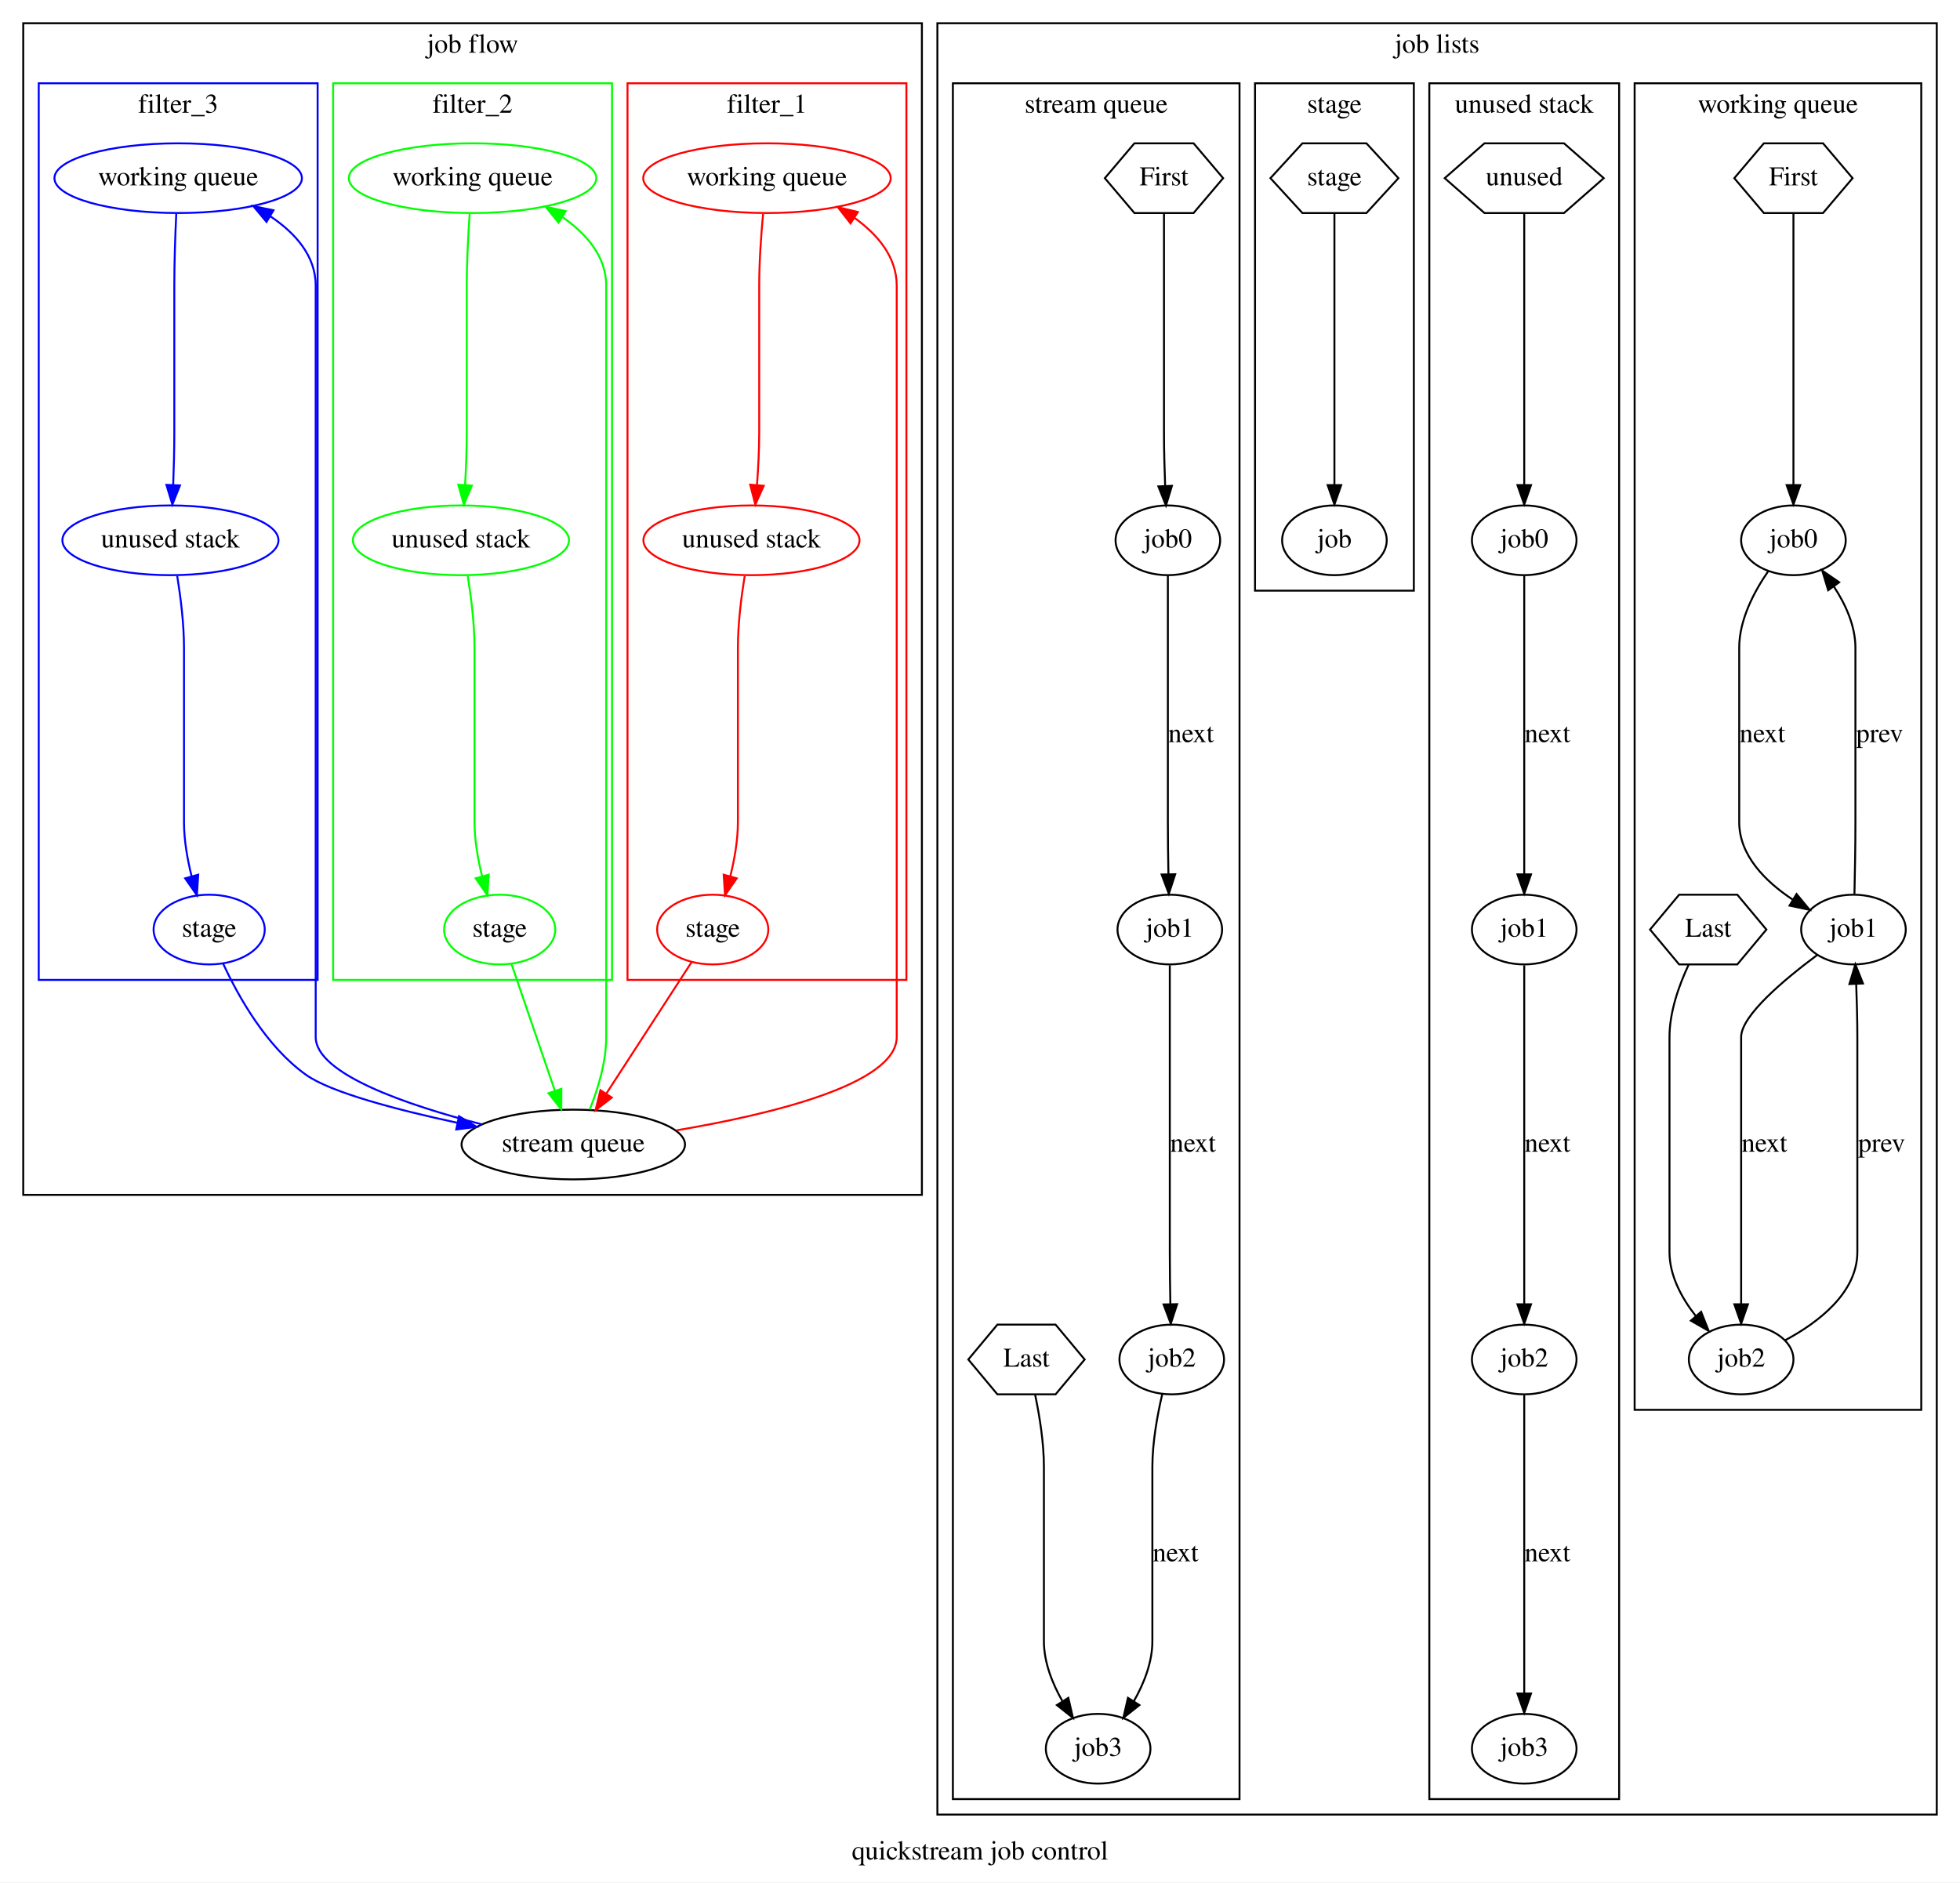
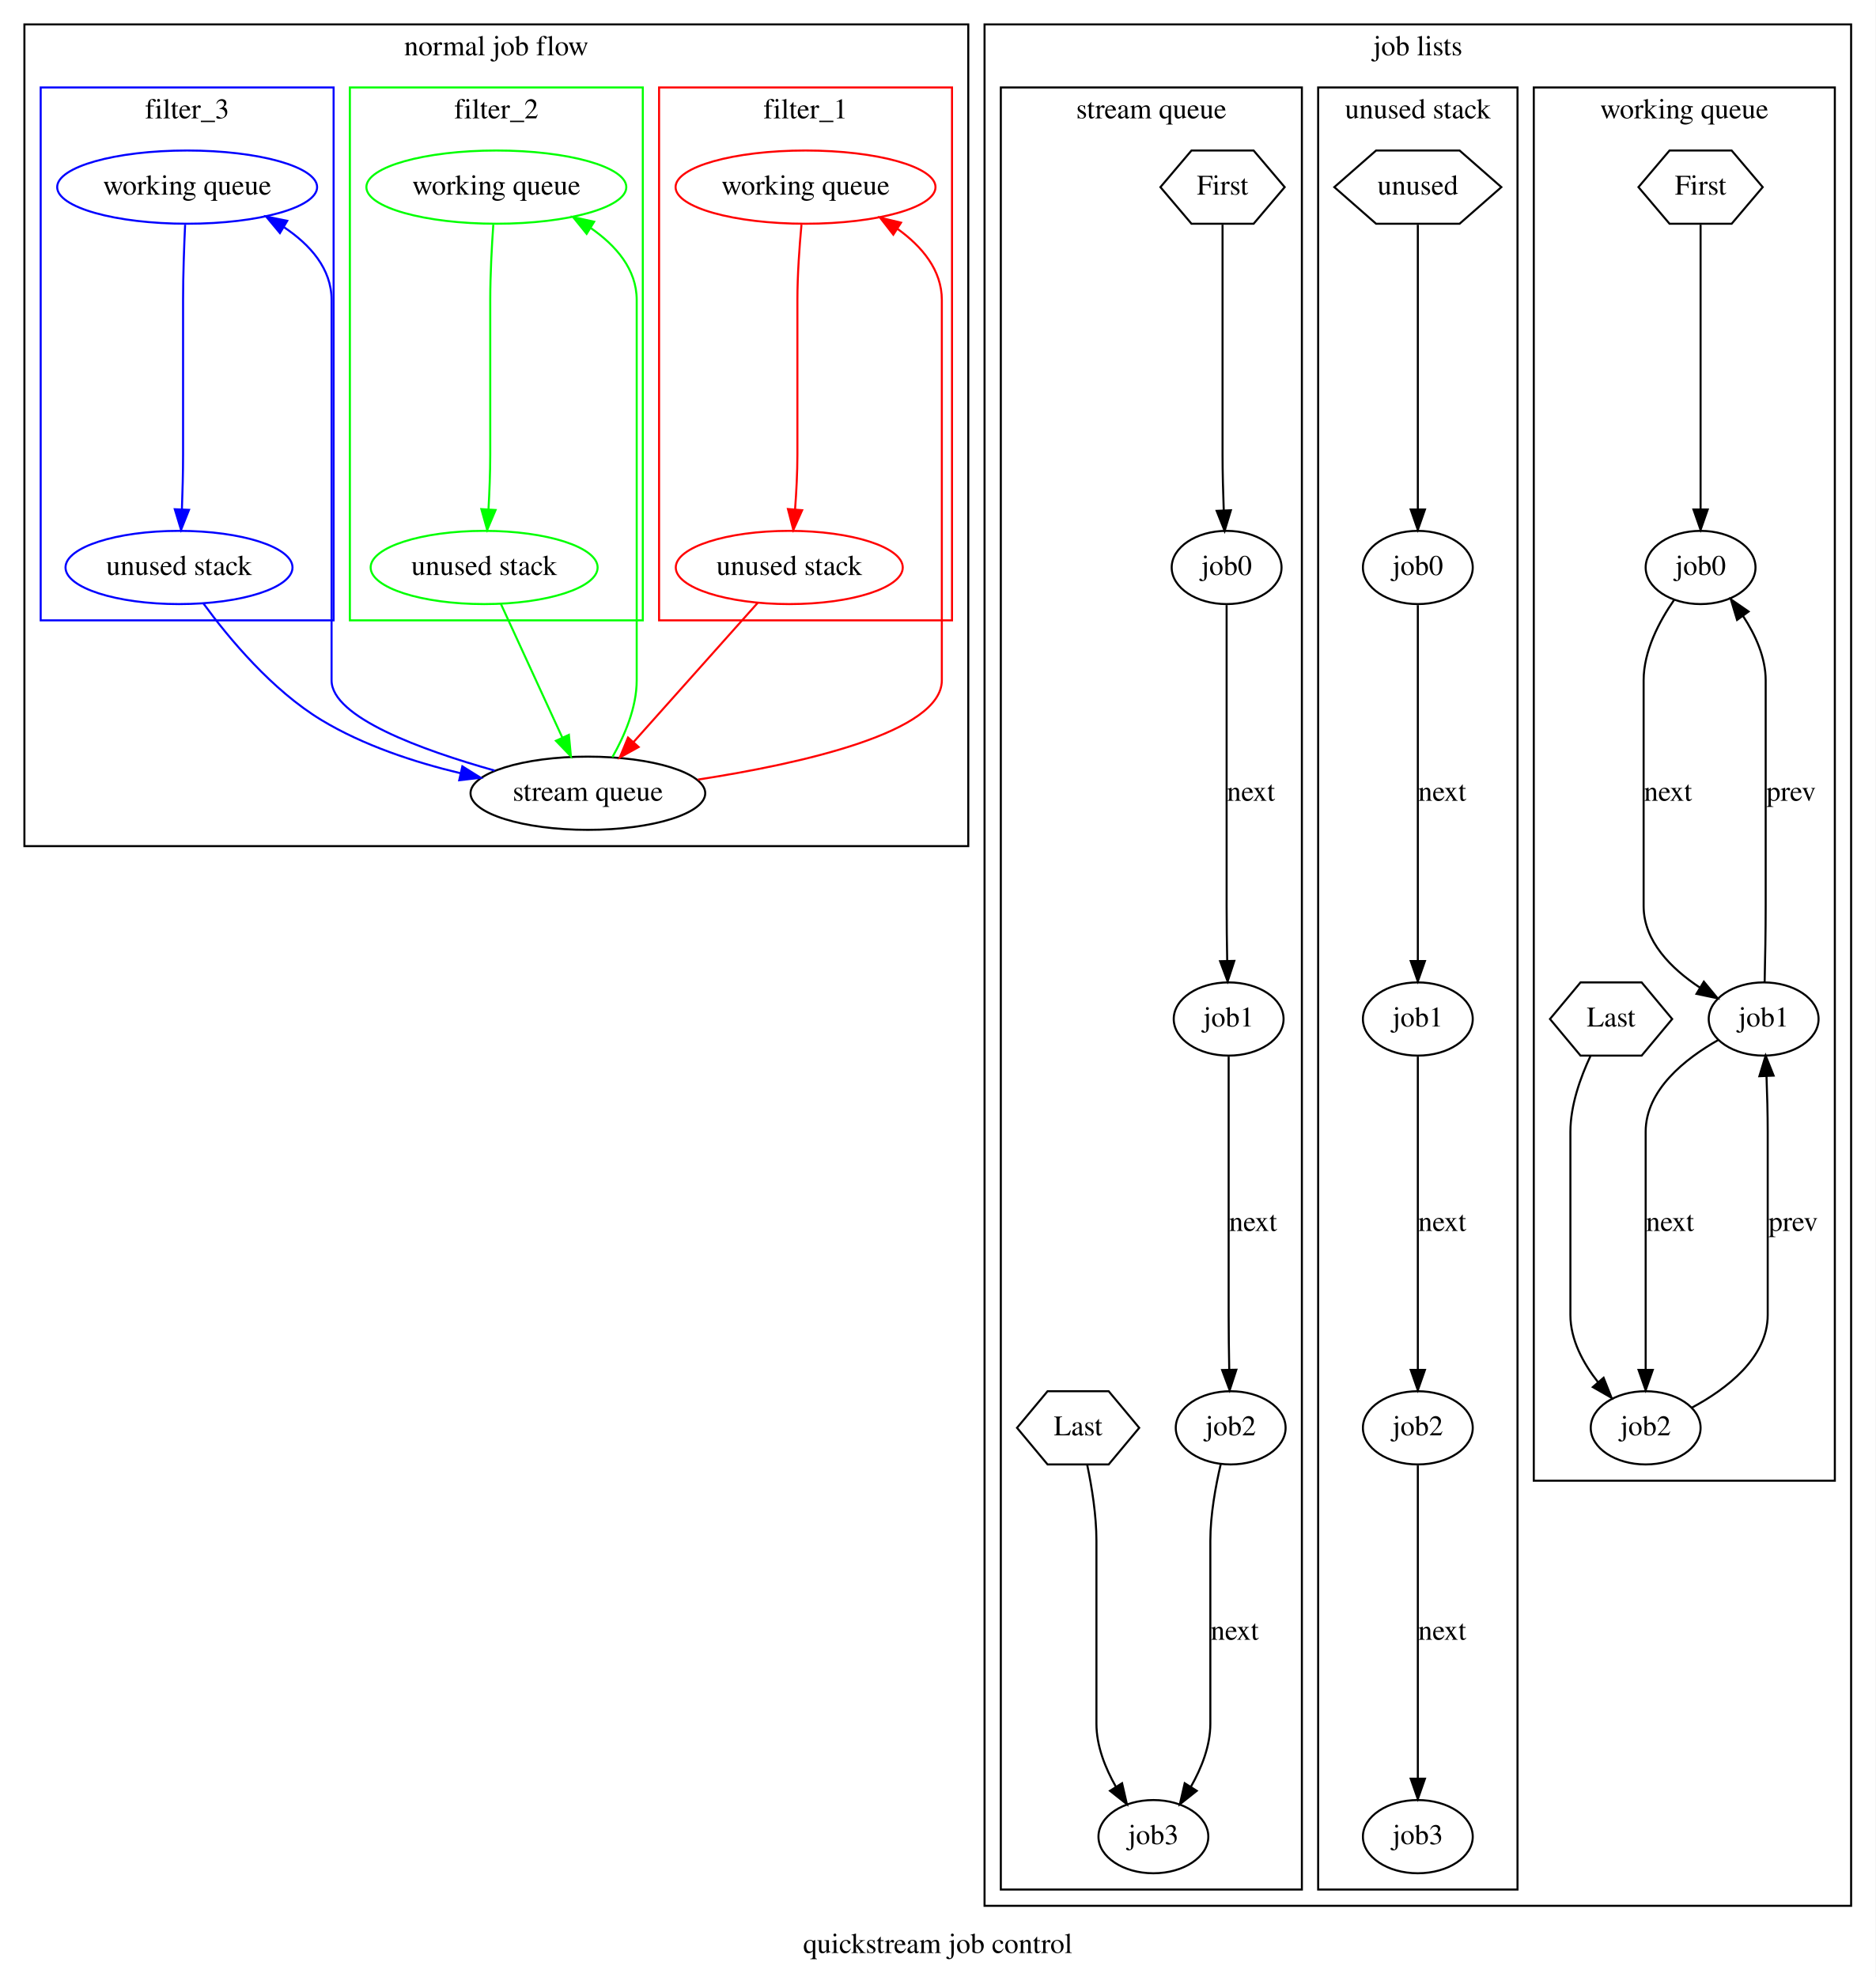
- <svg xmlns="http://www.w3.org/2000/svg" width="1012pt" height="972pt" viewBox="0.00 0.00 1012.00 972.00">
+ <svg xmlns="http://www.w3.org/2000/svg" width="922pt" height="972pt" viewBox="0.00 0.00 922.00 972.00">
  <g id="graph0" class="graph" transform="scale(1 1) rotate(0) translate(4 968)">
-     <polygon fill="#ffffff" stroke="transparent" points="-4,4 -4,-968 1008,-968 1008,4 -4,4" />
-     <text text-anchor="middle" x="502" y="-7.8" font-family="Times,serif" font-size="14.00" fill="#000000">quickstream job control</text>
+     <polygon fill="#ffffff" stroke="transparent" points="-4,4 -4,-968 918,-968 918,4 -4,4" />
+     <text text-anchor="middle" x="457" y="-7.8" font-family="Times,serif" font-size="14.00" fill="#000000">quickstream job control</text>
    <g id="clust1" class="cluster">
-       <polygon fill="none" stroke="#000000" points="8,-351 8,-956 472,-956 472,-351 8,-351" />
-       <text text-anchor="middle" x="240" y="-940.8" font-family="Times,serif" font-size="14.00" fill="#000000">job flow</text>
+       <polygon fill="none" stroke="#000000" points="8,-552 8,-956 472,-956 472,-552 8,-552" />
+       <text text-anchor="middle" x="240" y="-940.8" font-family="Times,serif" font-size="14.00" fill="#000000">normal job flow</text>
    </g>
    <g id="clust2" class="cluster">
-       <polygon fill="none" stroke="#ff0000" points="320,-462 320,-925 464,-925 464,-462 320,-462" />
+       <polygon fill="none" stroke="#ff0000" points="320,-663 320,-925 464,-925 464,-663 320,-663" />
      <text text-anchor="middle" x="392" y="-909.8" font-family="Times,serif" font-size="14.00" fill="#000000">filter_1</text>
    </g>
    <g id="clust3" class="cluster">
-       <polygon fill="none" stroke="#00ff00" points="168,-462 168,-925 312,-925 312,-462 168,-462" />
+       <polygon fill="none" stroke="#00ff00" points="168,-663 168,-925 312,-925 312,-663 168,-663" />
      <text text-anchor="middle" x="240" y="-909.8" font-family="Times,serif" font-size="14.00" fill="#000000">filter_2</text>
    </g>
    <g id="clust4" class="cluster">
-       <polygon fill="none" stroke="#0000ff" points="16,-462 16,-925 160,-925 160,-462 16,-462" />
+       <polygon fill="none" stroke="#0000ff" points="16,-663 16,-925 160,-925 160,-663 16,-663" />
      <text text-anchor="middle" x="88" y="-909.8" font-family="Times,serif" font-size="14.00" fill="#000000">filter_3</text>
    </g>
    <g id="clust5" class="cluster">
-       <polygon fill="none" stroke="#000000" points="480,-31 480,-956 996,-956 996,-31 480,-31" />
-       <text text-anchor="middle" x="738" y="-940.8" font-family="Times,serif" font-size="14.00" fill="#000000">job lists</text>
+       <polygon fill="none" stroke="#000000" points="480,-31 480,-956 906,-956 906,-31 480,-31" />
+       <text text-anchor="middle" x="693" y="-940.8" font-family="Times,serif" font-size="14.00" fill="#000000">job lists</text>
    </g>
    <g id="clust6" class="cluster">
-       <polygon fill="none" stroke="#000000" points="840,-240 840,-925 988,-925 988,-240 840,-240" />
-       <text text-anchor="middle" x="914" y="-909.8" font-family="Times,serif" font-size="14.00" fill="#000000">working queue</text>
+       <polygon fill="none" stroke="#000000" points="750,-240 750,-925 898,-925 898,-240 750,-240" />
+       <text text-anchor="middle" x="824" y="-909.8" font-family="Times,serif" font-size="14.00" fill="#000000">working queue</text>
    </g>
    <g id="clust7" class="cluster">
-       <polygon fill="none" stroke="#000000" points="734,-39 734,-925 832,-925 832,-39 734,-39" />
-       <text text-anchor="middle" x="783" y="-909.8" font-family="Times,serif" font-size="14.00" fill="#000000">unused stack</text>
+       <polygon fill="none" stroke="#000000" points="644,-39 644,-925 742,-925 742,-39 644,-39" />
+       <text text-anchor="middle" x="693" y="-909.8" font-family="Times,serif" font-size="14.00" fill="#000000">unused stack</text>
    </g>
    <g id="clust8" class="cluster">
-       <polygon fill="none" stroke="#000000" points="644,-663 644,-925 726,-925 726,-663 644,-663" />
-       <text text-anchor="middle" x="685" y="-909.8" font-family="Times,serif" font-size="14.00" fill="#000000">stage</text>
-     </g>
-     <g id="clust9" class="cluster">
      <polygon fill="none" stroke="#000000" points="488,-39 488,-925 636,-925 636,-39 488,-39" />
      <text text-anchor="middle" x="562" y="-909.8" font-family="Times,serif" font-size="14.00" fill="#000000">stream queue</text>
    </g>
    <g id="node1" class="node">
-       <ellipse fill="none" stroke="#ff0000" cx="364" cy="-488" rx="28.695" ry="18" />
-       <text text-anchor="middle" x="364" y="-484.3" font-family="Times,serif" font-size="14.00" fill="#000000">stage</text>
-     </g>
-     <g id="node10" class="node">
-       <ellipse fill="none" stroke="#000000" cx="292" cy="-377" rx="57.69" ry="18" />
-       <text text-anchor="middle" x="292" y="-373.3" font-family="Times,serif" font-size="14.00" fill="#000000">stream queue</text>
-     </g>
-     <g id="edge2" class="edge">
-       <path fill="none" stroke="#ff0000" d="M353.065,-471.142C341.361,-453.099 322.642,-424.239 309.011,-403.225" />
-       <polygon fill="#ff0000" stroke="#ff0000" points="311.894,-401.238 303.516,-394.753 306.021,-405.048 311.894,-401.238" />
-     </g>
-     <g id="node2" class="node">
      <ellipse fill="none" stroke="#ff0000" cx="384" cy="-689" rx="55.79" ry="18" />
      <text text-anchor="middle" x="384" y="-685.3" font-family="Times,serif" font-size="14.00" fill="#000000">unused stack</text>
    </g>
+     <g id="node7" class="node">
+       <ellipse fill="none" stroke="#000000" cx="285" cy="-578" rx="57.69" ry="18" />
+       <text text-anchor="middle" x="285" y="-574.3" font-family="Times,serif" font-size="14.00" fill="#000000">stream queue</text>
+     </g>
    <g id="edge1" class="edge">
-       <path fill="none" stroke="#ff0000" d="M380.5,-670.573C378.75,-659.806 377,-645.931 377,-633.5 377,-633.5 377,-633.5 377,-543.5 377,-534.253 375.268,-524.363 373.069,-515.53" />
-       <polygon fill="#ff0000" stroke="#ff0000" points="376.4,-514.446 370.348,-505.75 369.656,-516.322 376.4,-514.446" />
-     </g>
-     <g id="node3" class="node">
+       <path fill="none" stroke="#ff0000" d="M368.531,-671.656C352.136,-653.274 326.086,-624.066 307.437,-603.156" />
+       <polygon fill="#ff0000" stroke="#ff0000" points="309.955,-600.722 300.687,-595.588 304.731,-605.381 309.955,-600.722" />
+     </g>
+     <g id="node2" class="node">
      <ellipse fill="none" stroke="#ff0000" cx="392" cy="-876" rx="63.889" ry="18" />
      <text text-anchor="middle" x="392" y="-872.3" font-family="Times,serif" font-size="14.00" fill="#000000">working queue</text>
    </g>
-     <g id="edge4" class="edge">
+     <g id="edge3" class="edge">
      <path fill="none" stroke="#ff0000" d="M390,-857.524C389,-846.74 388,-832.865 388,-820.5 388,-820.5 388,-820.5 388,-744.5 388,-735.709 387.495,-726.155 386.843,-717.491" />
      <polygon fill="#ff0000" stroke="#ff0000" points="390.327,-717.147 386,-707.476 383.351,-717.734 390.327,-717.147" />
    </g>
-     <g id="node4" class="node">
-       <ellipse fill="none" stroke="#00ff00" cx="254" cy="-488" rx="28.695" ry="18" />
-       <text text-anchor="middle" x="254" y="-484.3" font-family="Times,serif" font-size="14.00" fill="#000000">stage</text>
-     </g>
-     <g id="edge6" class="edge">
-       <path fill="none" stroke="#00ff00" d="M260.105,-470.166C266.136,-452.551 275.447,-425.351 282.456,-404.88" />
-       <polygon fill="#00ff00" stroke="#00ff00" points="285.856,-405.753 285.784,-395.159 279.233,-403.486 285.856,-405.753" />
-     </g>
-     <g id="node5" class="node">
+     <g id="node3" class="node">
      <ellipse fill="none" stroke="#00ff00" cx="234" cy="-689" rx="55.79" ry="18" />
      <text text-anchor="middle" x="234" y="-685.3" font-family="Times,serif" font-size="14.00" fill="#000000">unused stack</text>
    </g>
-     <g id="edge5" class="edge">
-       <path fill="none" stroke="#00ff00" d="M237.5,-670.573C239.25,-659.806 241,-645.931 241,-633.5 241,-633.5 241,-633.5 241,-543.5 241,-534.253 242.732,-524.363 244.931,-515.53" />
-       <polygon fill="#00ff00" stroke="#00ff00" points="248.344,-516.322 247.652,-505.75 241.6,-514.446 248.344,-516.322" />
-     </g>
-     <g id="node6" class="node">
+     <g id="edge4" class="edge">
+       <path fill="none" stroke="#00ff00" d="M242.194,-671.166C250.361,-653.39 263.013,-625.853 272.447,-605.32" />
+       <polygon fill="#00ff00" stroke="#00ff00" points="275.662,-606.707 276.657,-596.159 269.301,-603.784 275.662,-606.707" />
+     </g>
+     <g id="node4" class="node">
      <ellipse fill="none" stroke="#00ff00" cx="240" cy="-876" rx="63.889" ry="18" />
      <text text-anchor="middle" x="240" y="-872.3" font-family="Times,serif" font-size="14.00" fill="#000000">working queue</text>
    </g>
-     <g id="edge8" class="edge">
+     <g id="edge6" class="edge">
      <path fill="none" stroke="#00ff00" d="M238.5,-857.514C237.75,-846.726 237,-832.851 237,-820.5 237,-820.5 237,-820.5 237,-744.5 237,-735.719 236.621,-726.168 236.132,-717.504" />
      <polygon fill="#00ff00" stroke="#00ff00" points="239.623,-717.246 235.5,-707.486 232.637,-717.687 239.623,-717.246" />
    </g>
-     <g id="node7" class="node">
-       <ellipse fill="none" stroke="#0000ff" cx="104" cy="-488" rx="28.695" ry="18" />
-       <text text-anchor="middle" x="104" y="-484.3" font-family="Times,serif" font-size="14.00" fill="#000000">stage</text>
-     </g>
-     <g id="edge10" class="edge">
-       <path fill="none" stroke="#0000ff" d="M111.217,-470.398C119.174,-453.193 133.607,-427.528 154,-413 166.829,-403.861 200.992,-394.914 232.115,-388.225" />
-       <polygon fill="#0000ff" stroke="#0000ff" points="233.013,-391.613 242.083,-386.136 231.577,-384.762 233.013,-391.613" />
-     </g>
-     <g id="node8" class="node">
+     <g id="node5" class="node">
      <ellipse fill="none" stroke="#0000ff" cx="84" cy="-689" rx="55.79" ry="18" />
      <text text-anchor="middle" x="84" y="-685.3" font-family="Times,serif" font-size="14.00" fill="#000000">unused stack</text>
    </g>
-     <g id="edge9" class="edge">
-       <path fill="none" stroke="#0000ff" d="M87.5,-670.573C89.25,-659.806 91,-645.931 91,-633.5 91,-633.5 91,-633.5 91,-543.5 91,-534.253 92.732,-524.363 94.931,-515.53" />
-       <polygon fill="#0000ff" stroke="#0000ff" points="98.344,-516.322 97.652,-505.75 91.6,-514.446 98.344,-516.322" />
-     </g>
-     <g id="node9" class="node">
+     <g id="edge7" class="edge">
+       <path fill="none" stroke="#0000ff" d="M96.097,-671.17C108.634,-654.04 129.769,-628.658 154,-614 174.656,-601.505 199.736,-593.246 222.4,-587.834" />
+       <polygon fill="#0000ff" stroke="#0000ff" points="223.291,-591.221 232.28,-585.614 221.756,-584.392 223.291,-591.221" />
+     </g>
+     <g id="node6" class="node">
      <ellipse fill="none" stroke="#0000ff" cx="88" cy="-876" rx="63.889" ry="18" />
      <text text-anchor="middle" x="88" y="-872.3" font-family="Times,serif" font-size="14.00" fill="#000000">working queue</text>
    </g>
-     <g id="edge12" class="edge">
+     <g id="edge9" class="edge">
      <path fill="none" stroke="#0000ff" d="M87,-857.506C86.5,-846.716 86,-832.841 86,-820.5 86,-820.5 86,-820.5 86,-744.5 86,-735.726 85.747,-726.177 85.421,-717.513" />
      <polygon fill="#0000ff" stroke="#0000ff" points="88.917,-717.338 85,-707.494 81.924,-717.632 88.917,-717.338" />
    </g>
-     <g id="edge3" class="edge">
-       <path fill="none" stroke="#ff0000" d="M345.299,-384.327C394.173,-392.586 459,-408.135 459,-432.5 459,-820.5 459,-820.5 459,-820.5 459,-835.227 449.281,-846.786 437.247,-855.455" />
+     <g id="edge2" class="edge">
+       <path fill="none" stroke="#ff0000" d="M339.101,-584.711C390.179,-592.604 459,-607.975 459,-633.5 459,-820.5 459,-820.5 459,-820.5 459,-835.227 449.281,-846.786 437.247,-855.455" />
      <polygon fill="#ff0000" stroke="#ff0000" points="435.15,-852.642 428.637,-860.998 438.939,-858.528 435.15,-852.642" />
    </g>
-     <g id="edge7" class="edge">
-       <path fill="none" stroke="#00ff00" d="M300.5,-395.076C304.75,-405.726 309,-419.601 309,-432.5 309,-820.5 309,-820.5 309,-820.5 309,-835.633 298.798,-847.334 286.24,-856.005" />
+     <g id="edge5" class="edge">
+       <path fill="none" stroke="#00ff00" d="M297,-595.672C303,-606.188 309,-620.063 309,-633.5 309,-820.5 309,-820.5 309,-820.5 309,-835.633 298.798,-847.334 286.24,-856.005" />
      <polygon fill="#00ff00" stroke="#00ff00" points="284.392,-853.033 277.73,-861.271 288.075,-858.985 284.392,-853.033" />
    </g>
+     <g id="edge8" class="edge">
+       <path fill="none" stroke="#0000ff" d="M239.155,-589.143C203.128,-599.28 159,-615.393 159,-633.5 159,-820.5 159,-820.5 159,-820.5 159,-835.901 148.502,-847.664 135.58,-856.31" />
+       <polygon fill="#0000ff" stroke="#0000ff" points="133.608,-853.41 126.824,-861.548 137.202,-859.418 133.608,-853.41" />
+     </g>
+     <g id="node8" class="node">
+       <polygon fill="none" stroke="#000000" points="862.542,-876 847.271,-894 816.729,-894 801.458,-876 816.729,-858 847.271,-858 862.542,-876" />
+       <text text-anchor="middle" x="832" y="-872.3" font-family="Times,serif" font-size="14.00" fill="#000000">First</text>
+     </g>
+     <g id="node10" class="node">
+       <ellipse fill="none" stroke="#000000" cx="832" cy="-689" rx="27" ry="18" />
+       <text text-anchor="middle" x="832" y="-685.3" font-family="Times,serif" font-size="14.00" fill="#000000">job0</text>
+     </g>
+     <g id="edge10" class="edge">
+       <path fill="none" stroke="#000000" d="M832,-857.5C832,-846.708 832,-832.833 832,-820.5 832,-820.5 832,-820.5 832,-744.5 832,-735.732 832,-726.184 832,-717.52" />
+       <polygon fill="#000000" stroke="#000000" points="835.5,-717.5 832,-707.5 828.5,-717.5 835.5,-717.5" />
+     </g>
+     <g id="node9" class="node">
+       <polygon fill="none" stroke="#000000" points="818.039,-467 803.02,-485 772.98,-485 757.961,-467 772.98,-449 803.02,-449 818.039,-467" />
+       <text text-anchor="middle" x="788" y="-463.3" font-family="Times,serif" font-size="14.00" fill="#000000">Last</text>
+     </g>
+     <g id="node11" class="node">
+       <ellipse fill="none" stroke="#000000" cx="805" cy="-266" rx="27" ry="18" />
+       <text text-anchor="middle" x="805" y="-262.3" font-family="Times,serif" font-size="14.00" fill="#000000">job2</text>
+     </g>
    <g id="edge11" class="edge">
-       <path fill="none" stroke="#0000ff" d="M244.735,-387.428C206.507,-397.274 159,-413.36 159,-432.5 159,-820.5 159,-820.5 159,-820.5 159,-835.901 148.502,-847.664 135.58,-856.31" />
-       <polygon fill="#0000ff" stroke="#0000ff" points="133.608,-853.41 126.824,-861.548 137.202,-859.418 133.608,-853.41" />
-     </g>
-     <g id="node11" class="node">
-       <polygon fill="none" stroke="#000000" points="952.542,-876 937.271,-894 906.729,-894 891.458,-876 906.729,-858 937.271,-858 952.542,-876" />
-       <text text-anchor="middle" x="922" y="-872.3" font-family="Times,serif" font-size="14.00" fill="#000000">First</text>
+       <path fill="none" stroke="#000000" d="M777.883,-448.833C772.922,-438.268 768,-424.507 768,-411.5 768,-411.5 768,-411.5 768,-321.5 768,-309.319 774.247,-297.778 781.607,-288.408" />
+       <polygon fill="#000000" stroke="#000000" points="784.323,-290.618 788.232,-280.77 779.035,-286.031 784.323,-290.618" />
+     </g>
+     <g id="node12" class="node">
+       <ellipse fill="none" stroke="#000000" cx="863" cy="-467" rx="27" ry="18" />
+       <text text-anchor="middle" x="863" y="-463.3" font-family="Times,serif" font-size="14.00" fill="#000000">job1</text>
+     </g>
+     <g id="edge12" class="edge">
+       <path fill="none" stroke="#000000" d="M818.984,-673.053C811.672,-662.49 804,-647.962 804,-633.5 804,-633.5 804,-633.5 804,-522.5 804,-505.264 817.523,-491.811 831.621,-482.469" />
+       <polygon fill="#000000" stroke="#000000" points="833.611,-485.356 840.358,-477.186 829.99,-479.365 833.611,-485.356" />
+       <text text-anchor="middle" x="816" y="-574.3" font-family="Times,serif" font-size="14.00" fill="#000000">next</text>
+     </g>
+     <g id="edge15" class="edge">
+       <path fill="none" stroke="#000000" d="M827.683,-275.901C844.674,-285.025 865,-300.357 865,-321.5 865,-411.5 865,-411.5 865,-411.5 865,-420.411 864.739,-430.122 864.406,-438.893" />
+       <polygon fill="#000000" stroke="#000000" points="860.904,-438.87 863.977,-449.01 867.898,-439.167 860.904,-438.87" />
+       <text text-anchor="middle" x="877.5" y="-362.8" font-family="Times,serif" font-size="14.00" fill="#000000">prev</text>
+     </g>
+     <g id="edge14" class="edge">
+       <path fill="none" stroke="#000000" d="M863.5,-485.498C863.75,-496.29 864,-510.165 864,-522.5 864,-633.5 864,-633.5 864,-633.5 864,-644.794 858.965,-655.861 852.889,-665.104" />
+       <polygon fill="#000000" stroke="#000000" points="849.938,-663.212 846.876,-673.354 855.595,-667.335 849.938,-663.212" />
+       <text text-anchor="middle" x="876.5" y="-574.3" font-family="Times,serif" font-size="14.00" fill="#000000">prev</text>
+     </g>
+     <g id="edge13" class="edge">
+       <path fill="none" stroke="#000000" d="M840.742,-456.714C824.385,-447.453 805,-432.127 805,-411.5 805,-411.5 805,-411.5 805,-321.5 805,-312.732 805,-303.184 805,-294.52" />
+       <polygon fill="#000000" stroke="#000000" points="808.5,-294.5 805,-284.5 801.5,-294.5 808.5,-294.5" />
+       <text text-anchor="middle" x="817" y="-362.8" font-family="Times,serif" font-size="14.00" fill="#000000">next</text>
    </g>
    <g id="node13" class="node">
-       <ellipse fill="none" stroke="#000000" cx="922" cy="-689" rx="27" ry="18" />
-       <text text-anchor="middle" x="922" y="-685.3" font-family="Times,serif" font-size="14.00" fill="#000000">job0</text>
-     </g>
-     <g id="edge13" class="edge">
-       <path fill="none" stroke="#000000" d="M922,-857.5C922,-846.708 922,-832.833 922,-820.5 922,-820.5 922,-820.5 922,-744.5 922,-735.732 922,-726.184 922,-717.52" />
-       <polygon fill="#000000" stroke="#000000" points="925.5,-717.5 922,-707.5 918.5,-717.5 925.5,-717.5" />
-     </g>
-     <g id="node12" class="node">
-       <polygon fill="none" stroke="#000000" points="908.039,-488 893.02,-506 862.98,-506 847.961,-488 862.98,-470 893.02,-470 908.039,-488" />
-       <text text-anchor="middle" x="878" y="-484.3" font-family="Times,serif" font-size="14.00" fill="#000000">Last</text>
+       <polygon fill="none" stroke="#000000" points="734.055,-876 713.528,-894 672.472,-894 651.945,-876 672.472,-858 713.528,-858 734.055,-876" />
+       <text text-anchor="middle" x="693" y="-872.3" font-family="Times,serif" font-size="14.00" fill="#000000">unused</text>
    </g>
    <g id="node14" class="node">
-       <ellipse fill="none" stroke="#000000" cx="895" cy="-266" rx="27" ry="18" />
-       <text text-anchor="middle" x="895" y="-262.3" font-family="Times,serif" font-size="14.00" fill="#000000">job2</text>
-     </g>
-     <g id="edge14" class="edge">
-       <path fill="none" stroke="#000000" d="M867.883,-469.833C862.922,-459.268 858,-445.507 858,-432.5 858,-432.5 858,-432.5 858,-321.5 858,-309.319 864.247,-297.778 871.607,-288.408" />
-       <polygon fill="#000000" stroke="#000000" points="874.323,-290.618 878.232,-280.77 869.035,-286.031 874.323,-290.618" />
+       <ellipse fill="none" stroke="#000000" cx="693" cy="-689" rx="27" ry="18" />
+       <text text-anchor="middle" x="693" y="-685.3" font-family="Times,serif" font-size="14.00" fill="#000000">job0</text>
+     </g>
+     <g id="edge16" class="edge">
+       <path fill="none" stroke="#000000" d="M693,-857.5C693,-846.708 693,-832.833 693,-820.5 693,-820.5 693,-820.5 693,-744.5 693,-735.732 693,-726.184 693,-717.52" />
+       <polygon fill="#000000" stroke="#000000" points="696.5,-717.5 693,-707.5 689.5,-717.5 696.5,-717.5" />
    </g>
    <g id="node15" class="node">
-       <ellipse fill="none" stroke="#000000" cx="953" cy="-488" rx="27" ry="18" />
-       <text text-anchor="middle" x="953" y="-484.3" font-family="Times,serif" font-size="14.00" fill="#000000">job1</text>
-     </g>
-     <g id="edge15" class="edge">
-       <path fill="none" stroke="#000000" d="M908.984,-673.053C901.672,-662.49 894,-647.962 894,-633.5 894,-633.5 894,-633.5 894,-543.5 894,-526.264 907.523,-512.811 921.621,-503.469" />
-       <polygon fill="#000000" stroke="#000000" points="923.611,-506.356 930.358,-498.186 919.99,-500.365 923.611,-506.356" />
-       <text text-anchor="middle" x="906" y="-584.8" font-family="Times,serif" font-size="14.00" fill="#000000">next</text>
+       <ellipse fill="none" stroke="#000000" cx="693" cy="-467" rx="27" ry="18" />
+       <text text-anchor="middle" x="693" y="-463.3" font-family="Times,serif" font-size="14.00" fill="#000000">job1</text>
+     </g>
+     <g id="edge17" class="edge">
+       <path fill="none" stroke="#000000" d="M693,-670.5C693,-659.708 693,-645.833 693,-633.5 693,-633.5 693,-633.5 693,-522.5 693,-513.732 693,-504.184 693,-495.52" />
+       <polygon fill="#000000" stroke="#000000" points="696.5,-495.5 693,-485.5 689.5,-495.5 696.5,-495.5" />
+       <text text-anchor="middle" x="705" y="-574.3" font-family="Times,serif" font-size="14.00" fill="#000000">next</text>
+     </g>
+     <g id="node16" class="node">
+       <ellipse fill="none" stroke="#000000" cx="693" cy="-266" rx="27" ry="18" />
+       <text text-anchor="middle" x="693" y="-262.3" font-family="Times,serif" font-size="14.00" fill="#000000">job2</text>
    </g>
    <g id="edge18" class="edge">
-       <path fill="none" stroke="#000000" d="M917.683,-275.901C934.674,-285.025 955,-300.357 955,-321.5 955,-432.5 955,-432.5 955,-432.5 955,-441.411 954.739,-451.122 954.406,-459.893" />
-       <polygon fill="#000000" stroke="#000000" points="950.904,-459.87 953.977,-470.01 957.898,-460.167 950.904,-459.87" />
-       <text text-anchor="middle" x="967.5" y="-373.3" font-family="Times,serif" font-size="14.00" fill="#000000">prev</text>
-     </g>
-     <g id="edge17" class="edge">
-       <path fill="none" stroke="#000000" d="M953.5,-506.498C953.75,-517.29 954,-531.165 954,-543.5 954,-633.5 954,-633.5 954,-633.5 954,-644.794 948.965,-655.861 942.889,-665.104" />
-       <polygon fill="#000000" stroke="#000000" points="939.938,-663.212 936.876,-673.354 945.595,-667.335 939.938,-663.212" />
-       <text text-anchor="middle" x="966.5" y="-584.8" font-family="Times,serif" font-size="14.00" fill="#000000">prev</text>
-     </g>
-     <g id="edge16" class="edge">
-       <path fill="none" stroke="#000000" d="M934.329,-474.906C917.374,-462.306 895,-443.58 895,-432.5 895,-432.5 895,-432.5 895,-321.5 895,-312.732 895,-303.184 895,-294.52" />
-       <polygon fill="#000000" stroke="#000000" points="898.5,-294.5 895,-284.5 891.5,-294.5 898.5,-294.5" />
-       <text text-anchor="middle" x="907" y="-373.3" font-family="Times,serif" font-size="14.00" fill="#000000">next</text>
-     </g>
-     <g id="node16" class="node">
-       <polygon fill="none" stroke="#000000" points="824.055,-876 803.528,-894 762.472,-894 741.945,-876 762.472,-858 803.528,-858 824.055,-876" />
-       <text text-anchor="middle" x="783" y="-872.3" font-family="Times,serif" font-size="14.00" fill="#000000">unused</text>
+       <path fill="none" stroke="#000000" d="M693,-448.5C693,-437.708 693,-423.833 693,-411.5 693,-411.5 693,-411.5 693,-321.5 693,-312.732 693,-303.184 693,-294.52" />
+       <polygon fill="#000000" stroke="#000000" points="696.5,-294.5 693,-284.5 689.5,-294.5 696.5,-294.5" />
+       <text text-anchor="middle" x="705" y="-362.8" font-family="Times,serif" font-size="14.00" fill="#000000">next</text>
    </g>
    <g id="node17" class="node">
-       <ellipse fill="none" stroke="#000000" cx="783" cy="-689" rx="27" ry="18" />
-       <text text-anchor="middle" x="783" y="-685.3" font-family="Times,serif" font-size="14.00" fill="#000000">job0</text>
+       <ellipse fill="none" stroke="#000000" cx="693" cy="-65" rx="27" ry="18" />
+       <text text-anchor="middle" x="693" y="-61.3" font-family="Times,serif" font-size="14.00" fill="#000000">job3</text>
    </g>
    <g id="edge19" class="edge">
-       <path fill="none" stroke="#000000" d="M783,-857.5C783,-846.708 783,-832.833 783,-820.5 783,-820.5 783,-820.5 783,-744.5 783,-735.732 783,-726.184 783,-717.52" />
-       <polygon fill="#000000" stroke="#000000" points="786.5,-717.5 783,-707.5 779.5,-717.5 786.5,-717.5" />
+       <path fill="none" stroke="#000000" d="M693,-247.5C693,-236.708 693,-222.833 693,-210.5 693,-210.5 693,-210.5 693,-120.5 693,-111.732 693,-102.184 693,-93.52" />
+       <polygon fill="#000000" stroke="#000000" points="696.5,-93.5 693,-83.5 689.5,-93.5 696.5,-93.5" />
+       <text text-anchor="middle" x="705" y="-161.8" font-family="Times,serif" font-size="14.00" fill="#000000">next</text>
    </g>
    <g id="node18" class="node">
-       <ellipse fill="none" stroke="#000000" cx="783" cy="-488" rx="27" ry="18" />
-       <text text-anchor="middle" x="783" y="-484.3" font-family="Times,serif" font-size="14.00" fill="#000000">job1</text>
-     </g>
-     <g id="edge20" class="edge">
-       <path fill="none" stroke="#000000" d="M783,-670.5C783,-659.708 783,-645.833 783,-633.5 783,-633.5 783,-633.5 783,-543.5 783,-534.732 783,-525.184 783,-516.52" />
-       <polygon fill="#000000" stroke="#000000" points="786.5,-516.5 783,-506.5 779.5,-516.5 786.5,-516.5" />
-       <text text-anchor="middle" x="795" y="-584.8" font-family="Times,serif" font-size="14.00" fill="#000000">next</text>
-     </g>
-     <g id="node19" class="node">
-       <ellipse fill="none" stroke="#000000" cx="783" cy="-266" rx="27" ry="18" />
-       <text text-anchor="middle" x="783" y="-262.3" font-family="Times,serif" font-size="14.00" fill="#000000">job2</text>
-     </g>
-     <g id="edge21" class="edge">
-       <path fill="none" stroke="#000000" d="M783,-469.5C783,-458.708 783,-444.833 783,-432.5 783,-432.5 783,-432.5 783,-321.5 783,-312.732 783,-303.184 783,-294.52" />
-       <polygon fill="#000000" stroke="#000000" points="786.5,-294.5 783,-284.5 779.5,-294.5 786.5,-294.5" />
-       <text text-anchor="middle" x="795" y="-373.3" font-family="Times,serif" font-size="14.00" fill="#000000">next</text>
-     </g>
-     <g id="node20" class="node">
-       <ellipse fill="none" stroke="#000000" cx="783" cy="-65" rx="27" ry="18" />
-       <text text-anchor="middle" x="783" y="-61.3" font-family="Times,serif" font-size="14.00" fill="#000000">job3</text>
-     </g>
-     <g id="edge22" class="edge">
-       <path fill="none" stroke="#000000" d="M783,-247.5C783,-236.708 783,-222.833 783,-210.5 783,-210.5 783,-210.5 783,-120.5 783,-111.732 783,-102.184 783,-93.52" />
-       <polygon fill="#000000" stroke="#000000" points="786.5,-93.5 783,-83.5 779.5,-93.5 786.5,-93.5" />
-       <text text-anchor="middle" x="795" y="-161.8" font-family="Times,serif" font-size="14.00" fill="#000000">next</text>
-     </g>
-     <g id="node21" class="node">
-       <polygon fill="none" stroke="#000000" points="718.043,-876 701.521,-894 668.479,-894 651.957,-876 668.479,-858 701.521,-858 718.043,-876" />
-       <text text-anchor="middle" x="685" y="-872.3" font-family="Times,serif" font-size="14.00" fill="#000000">stage</text>
-     </g>
-     <g id="node22" class="node">
-       <ellipse fill="none" stroke="#000000" cx="685" cy="-689" rx="27" ry="18" />
-       <text text-anchor="middle" x="685" y="-685.3" font-family="Times,serif" font-size="14.00" fill="#000000">job</text>
-     </g>
-     <g id="edge23" class="edge">
-       <path fill="none" stroke="#000000" d="M685,-857.5C685,-846.708 685,-832.833 685,-820.5 685,-820.5 685,-820.5 685,-744.5 685,-735.732 685,-726.184 685,-717.52" />
-       <polygon fill="#000000" stroke="#000000" points="688.5,-717.5 685,-707.5 681.5,-717.5 688.5,-717.5" />
-     </g>
-     <g id="node23" class="node">
      <polygon fill="none" stroke="#000000" points="627.542,-876 612.271,-894 581.729,-894 566.458,-876 581.729,-858 612.271,-858 627.542,-876" />
      <text text-anchor="middle" x="597" y="-872.3" font-family="Times,serif" font-size="14.00" fill="#000000">First</text>
    </g>
-     <g id="node25" class="node">
+     <g id="node20" class="node">
      <ellipse fill="none" stroke="#000000" cx="599" cy="-689" rx="27" ry="18" />
      <text text-anchor="middle" x="599" y="-685.3" font-family="Times,serif" font-size="14.00" fill="#000000">job0</text>
    </g>
-     <g id="edge24" class="edge">
+     <g id="edge20" class="edge">
      <path fill="none" stroke="#000000" d="M597,-857.5C597,-846.708 597,-832.833 597,-820.5 597,-820.5 597,-820.5 597,-744.5 597,-735.589 597.261,-725.878 597.594,-717.107" />
      <polygon fill="#000000" stroke="#000000" points="601.096,-717.13 598.023,-706.99 594.102,-716.833 601.096,-717.13" />
    </g>
-     <g id="node24" class="node">
+     <g id="node19" class="node">
      <polygon fill="none" stroke="#000000" points="556.039,-266 541.02,-284 510.98,-284 495.961,-266 510.98,-248 541.02,-248 556.039,-266" />
      <text text-anchor="middle" x="526" y="-262.3" font-family="Times,serif" font-size="14.00" fill="#000000">Last</text>
    </g>
-     <g id="node28" class="node">
+     <g id="node23" class="node">
      <ellipse fill="none" stroke="#000000" cx="563" cy="-65" rx="27" ry="18" />
      <text text-anchor="middle" x="563" y="-61.3" font-family="Times,serif" font-size="14.00" fill="#000000">job3</text>
    </g>
-     <g id="edge25" class="edge">
+     <g id="edge21" class="edge">
      <path fill="none" stroke="#000000" d="M530.5,-247.621C532.75,-236.869 535,-222.994 535,-210.5 535,-210.5 535,-210.5 535,-120.5 535,-109.654 539.315,-98.77 544.558,-89.55" />
      <polygon fill="#000000" stroke="#000000" points="547.609,-91.272 549.984,-80.947 541.688,-87.538 547.609,-91.272" />
    </g>
-     <g id="node26" class="node">
-       <ellipse fill="none" stroke="#000000" cx="600" cy="-488" rx="27" ry="18" />
-       <text text-anchor="middle" x="600" y="-484.3" font-family="Times,serif" font-size="14.00" fill="#000000">job1</text>
-     </g>
-     <g id="edge26" class="edge">
-       <path fill="none" stroke="#000000" d="M599,-670.5C599,-659.708 599,-645.833 599,-633.5 599,-633.5 599,-633.5 599,-543.5 599,-534.73 599.126,-525.183 599.289,-516.518" />
-       <polygon fill="#000000" stroke="#000000" points="602.789,-516.57 599.5,-506.498 595.79,-516.423 602.789,-516.57" />
-       <text text-anchor="middle" x="611" y="-584.8" font-family="Times,serif" font-size="14.00" fill="#000000">next</text>
-     </g>
-     <g id="node27" class="node">
+     <g id="node21" class="node">
+       <ellipse fill="none" stroke="#000000" cx="600" cy="-467" rx="27" ry="18" />
+       <text text-anchor="middle" x="600" y="-463.3" font-family="Times,serif" font-size="14.00" fill="#000000">job1</text>
+     </g>
+     <g id="edge22" class="edge">
+       <path fill="none" stroke="#000000" d="M599,-670.5C599,-659.708 599,-645.833 599,-633.5 599,-633.5 599,-633.5 599,-522.5 599,-513.73 599.126,-504.183 599.289,-495.518" />
+       <polygon fill="#000000" stroke="#000000" points="602.789,-495.57 599.5,-485.498 595.79,-495.423 602.789,-495.57" />
+       <text text-anchor="middle" x="611" y="-574.3" font-family="Times,serif" font-size="14.00" fill="#000000">next</text>
+     </g>
+     <g id="node22" class="node">
      <ellipse fill="none" stroke="#000000" cx="601" cy="-266" rx="27" ry="18" />
      <text text-anchor="middle" x="601" y="-262.3" font-family="Times,serif" font-size="14.00" fill="#000000">job2</text>
    </g>
-     <g id="edge27" class="edge">
-       <path fill="none" stroke="#000000" d="M600,-469.5C600,-458.708 600,-444.833 600,-432.5 600,-432.5 600,-432.5 600,-321.5 600,-312.73 600.126,-303.183 600.289,-294.518" />
+     <g id="edge23" class="edge">
+       <path fill="none" stroke="#000000" d="M600,-448.5C600,-437.708 600,-423.833 600,-411.5 600,-411.5 600,-411.5 600,-321.5 600,-312.73 600.126,-303.183 600.289,-294.518" />
      <polygon fill="#000000" stroke="#000000" points="603.789,-294.57 600.5,-284.498 596.79,-294.423 603.789,-294.57" />
-       <text text-anchor="middle" x="612" y="-373.3" font-family="Times,serif" font-size="14.00" fill="#000000">next</text>
-     </g>
-     <g id="edge28" class="edge">
+       <text text-anchor="middle" x="612" y="-362.8" font-family="Times,serif" font-size="14.00" fill="#000000">next</text>
+     </g>
+     <g id="edge24" class="edge">
      <path fill="none" stroke="#000000" d="M596.117,-248.15C593.579,-237.341 591,-223.228 591,-210.5 591,-210.5 591,-210.5 591,-120.5 591,-109.654 586.685,-98.77 581.442,-89.55" />
      <polygon fill="#000000" stroke="#000000" points="584.312,-87.538 576.016,-80.947 578.391,-91.272 584.312,-87.538" />
      <text text-anchor="middle" x="603" y="-161.8" font-family="Times,serif" font-size="14.00" fill="#000000">next</text>
    </g>
  </g>
</svg>
